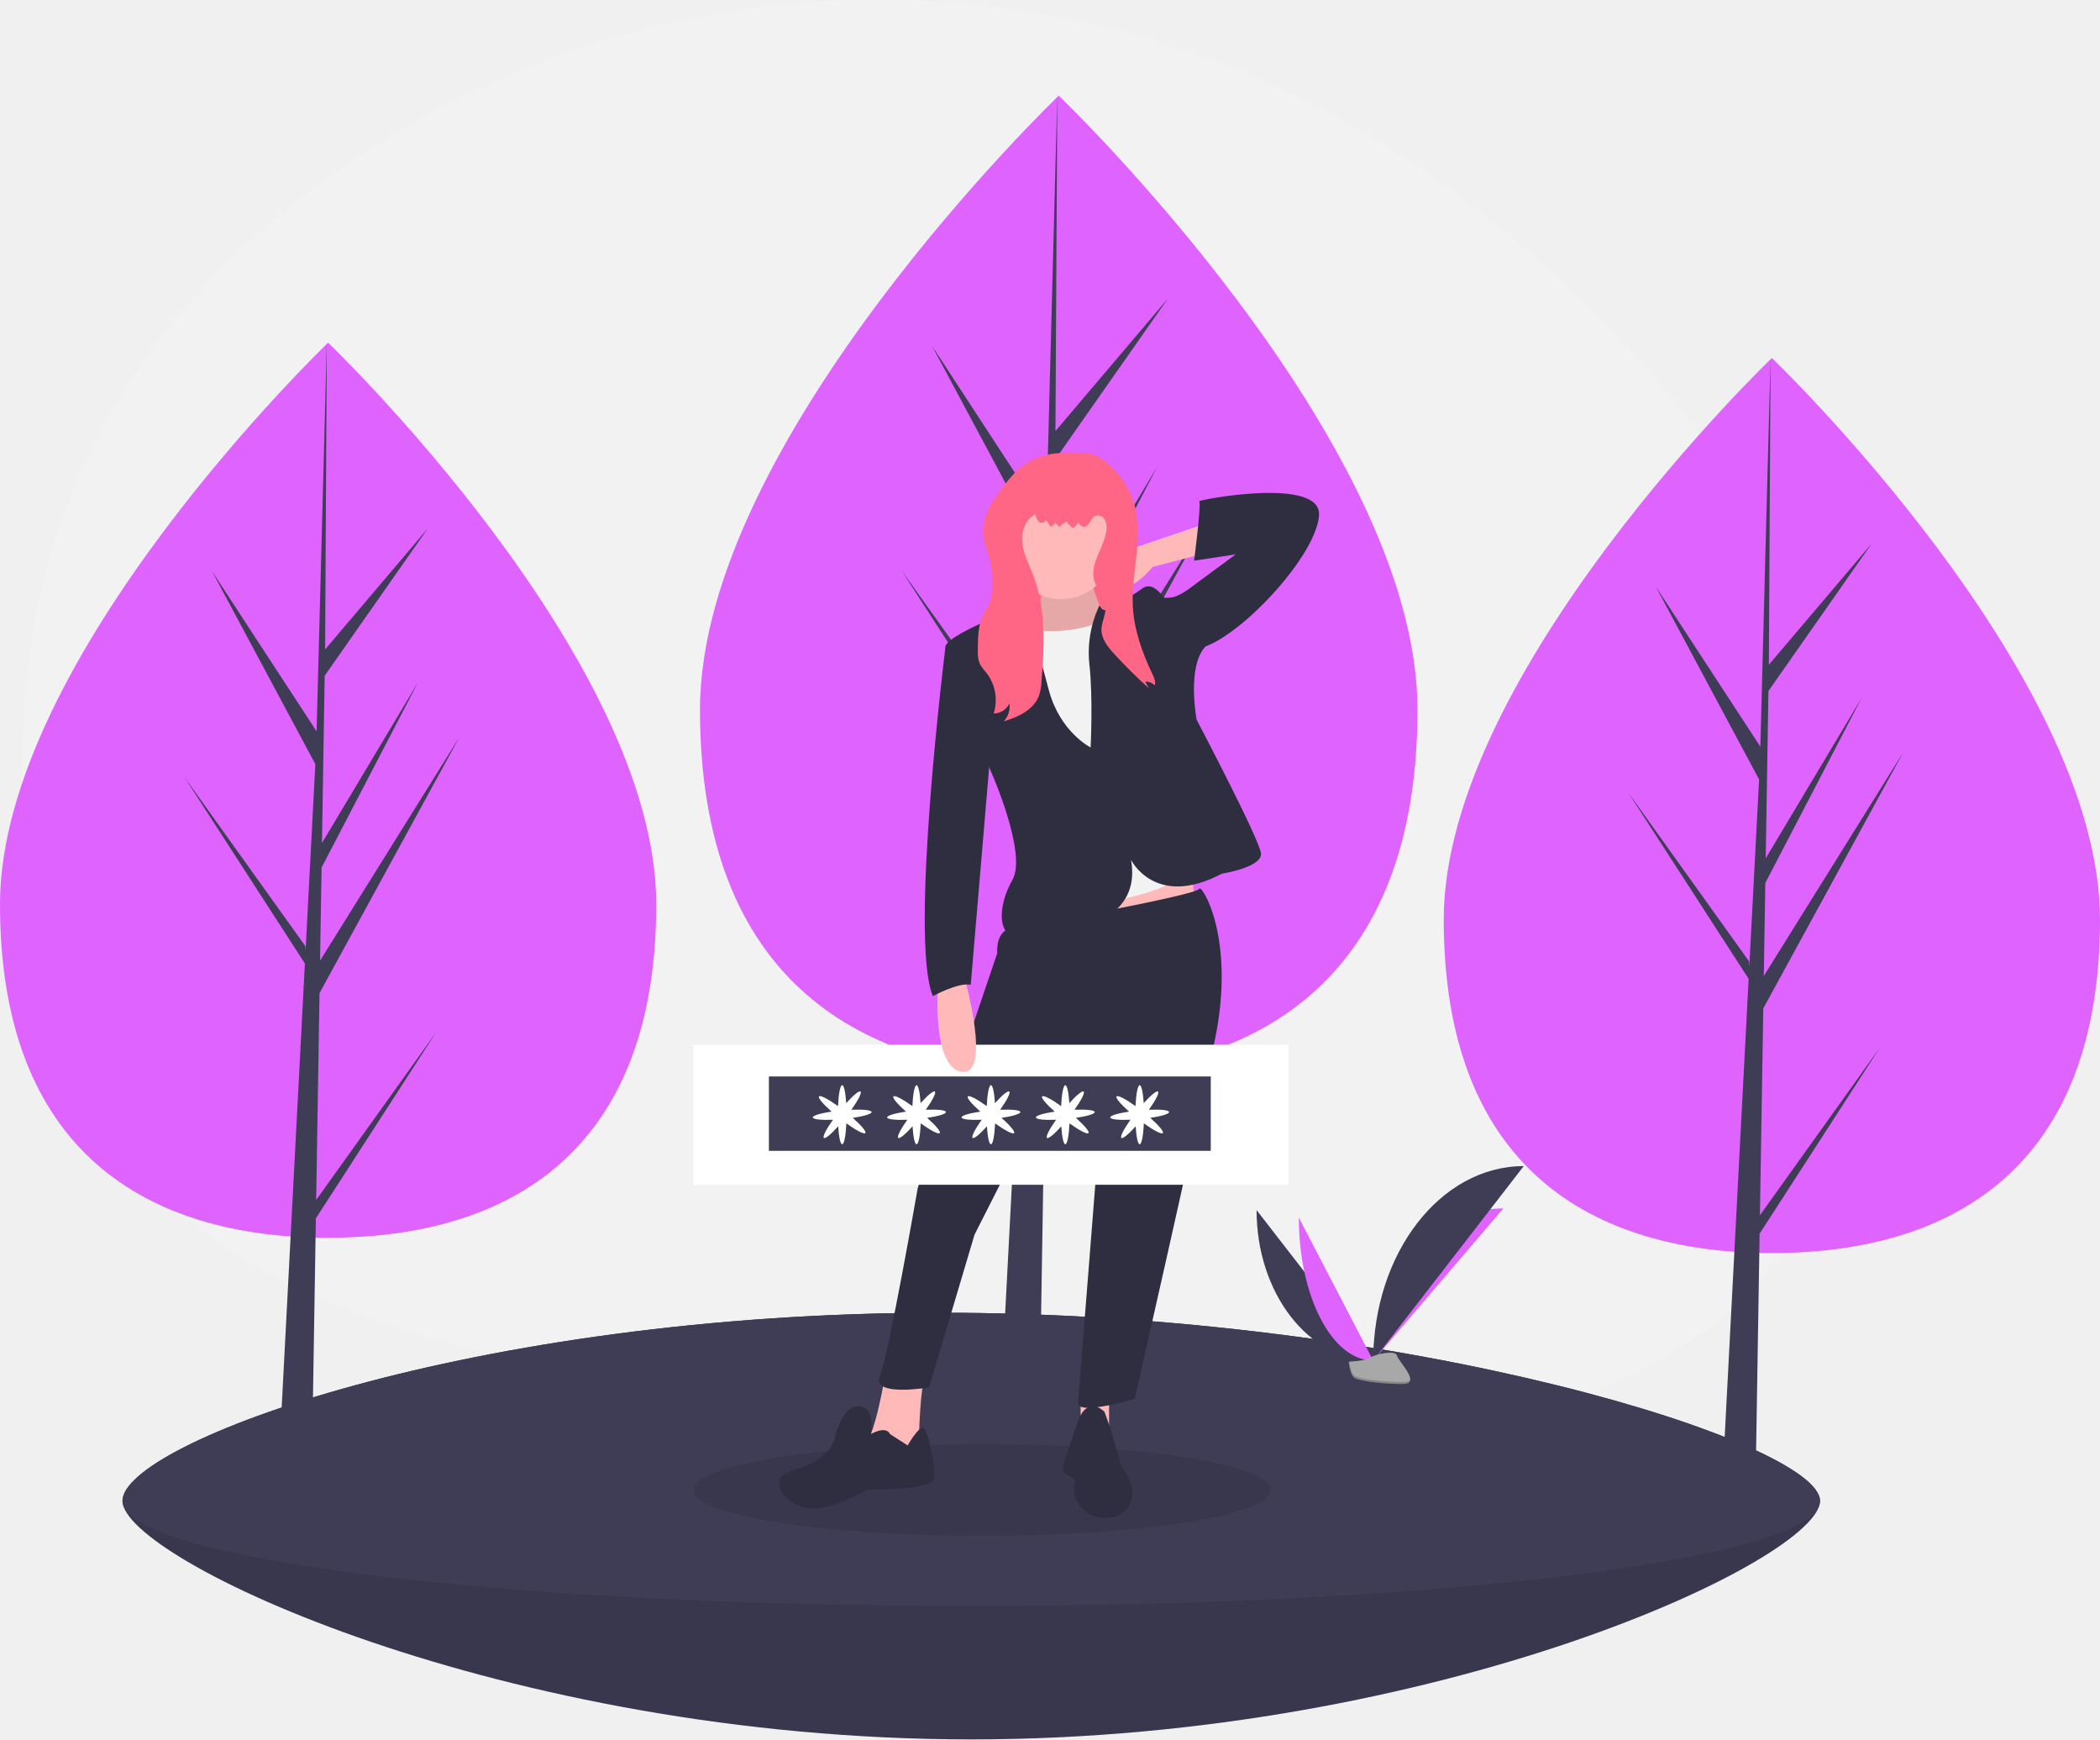
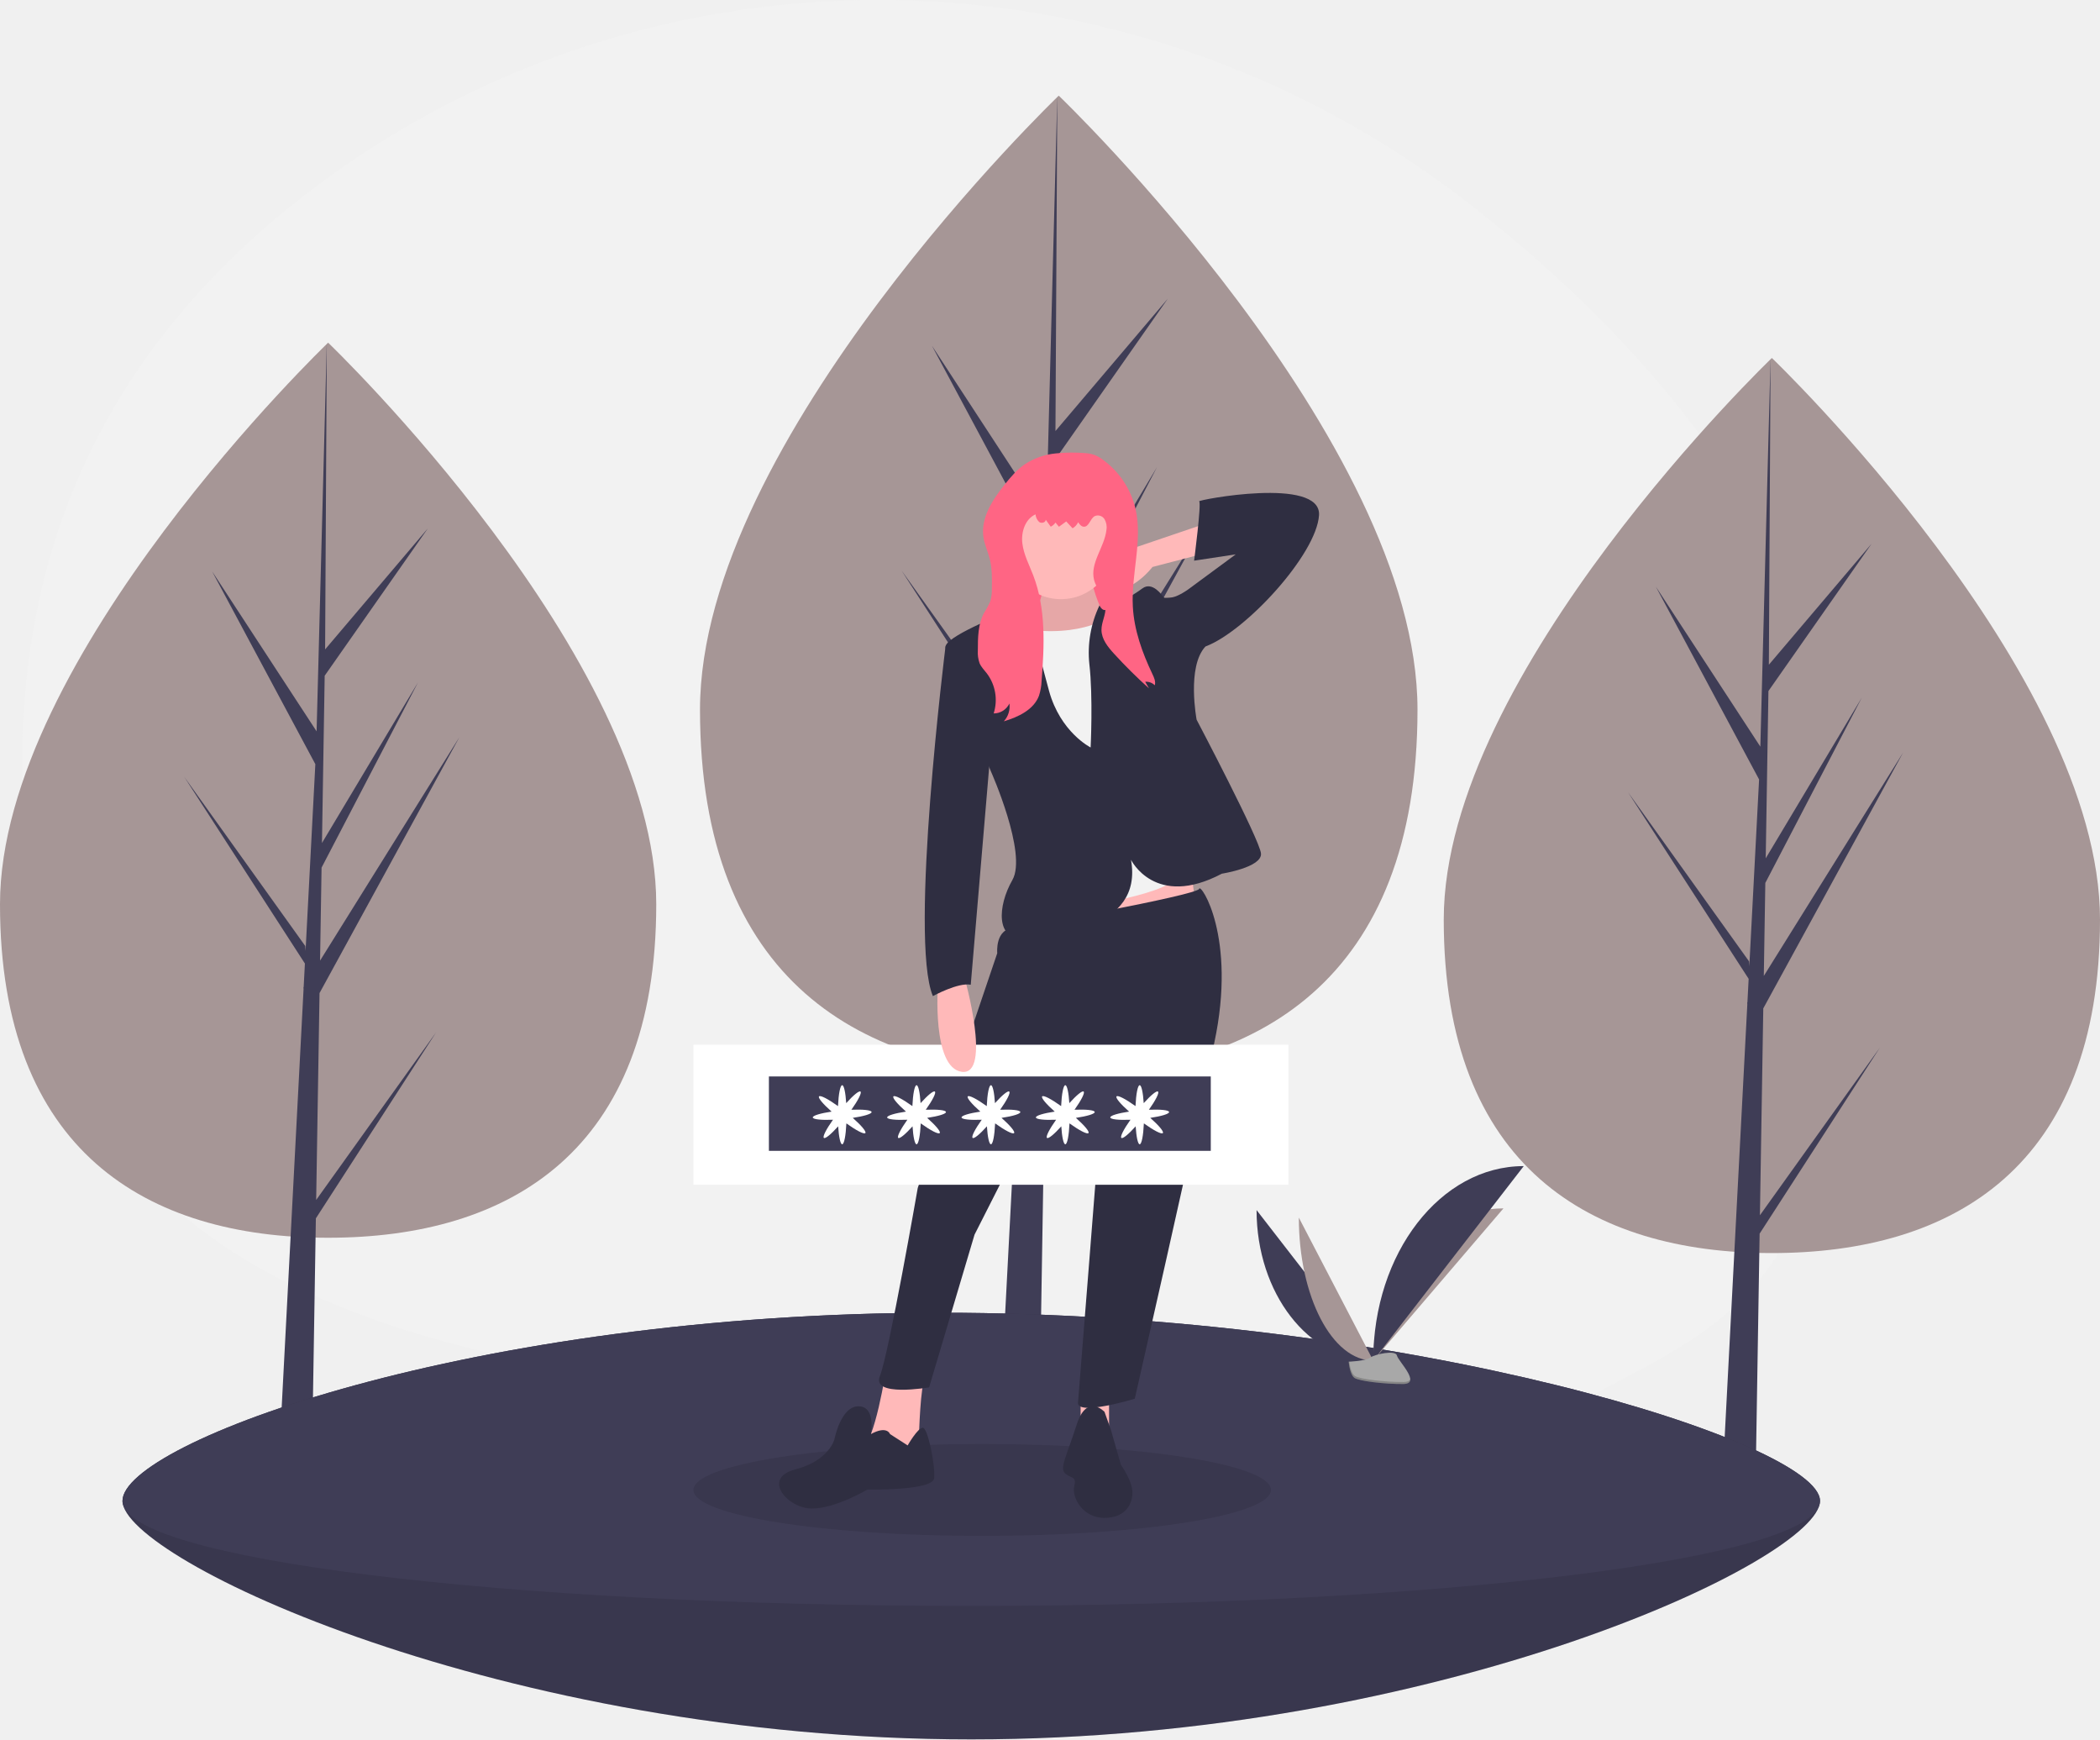
<svg xmlns="http://www.w3.org/2000/svg" id="f7dcc58f-beb5-4050-9d04-9a029c12a87b" data-name="Layer 1" width="960" height="794.981" viewBox="0 0 960 794.981">
  <path d="M968.81,506.952c-5.27,45.15-16.22,81.4-31.25,110.31-20,38.52-54.21,54.04-84.77,70.28a193.277,193.277,0,0,1-27.46,11.94c-55.61,19.3-117.85,14.18-166.74,3.99a657.297,657.297,0,0,0-104.09-13.16q-14.97-.675-29.97-.67c-15.42.02-293.07,5.29-360.67-131.57-16.69-33.76-28.13-75-32.24-125.27-11.63-142.12,52.29-235.46,134.74-296.47,155.97-115.41,369.76-110.57,523.43,7.88C892.15,223.112,987.99,342.522,968.81,506.952Z" transform="translate(-120 -52.50941)" fill="#f2f2f2" />
-   <path d="M420,465.807c0,112.967-67.157,152.411-150,152.411s-150-39.444-150-152.411S270,209.127,270,209.127,420,352.839,420,465.807Z" transform="translate(-120 -52.50941)" fill="#df63ff" />
+   <path d="M420,465.807c0,112.967-67.157,152.411-150,152.411s-150-39.444-150-152.411S270,209.127,270,209.127,420,352.839,420,465.807Z" transform="translate(-120 -52.50941)" fill="#a69696" />
  <polygon points="144.536 548.428 146.072 453.884 210.006 336.921 146.313 439.053 147.003 396.543 191.066 311.921 147.186 385.293 147.186 385.293 148.428 308.836 195.612 241.466 148.623 296.813 149.399 156.618 144.522 342.211 144.923 334.555 96.951 261.126 144.154 349.252 139.684 434.642 139.551 432.375 84.248 355.102 139.383 440.382 138.824 451.061 138.724 451.221 138.77 452.098 127.43 668.739 142.581 668.739 144.399 556.84 199.399 471.769 144.536 548.428" fill="#3f3d56" />
-   <path d="M1080,472.807c0,112.967-67.157,152.411-150,152.411s-150-39.444-150-152.411S930,216.127,930,216.127,1080,359.839,1080,472.807Z" transform="translate(-120 -52.50941)" fill="#df63ff" />
+   <path d="M1080,472.807c0,112.967-67.157,152.411-150,152.411s-150-39.444-150-152.411S930,216.127,930,216.127,1080,359.839,1080,472.807Z" transform="translate(-120 -52.50941)" fill="#a69696" />
  <polygon points="804.536 555.428 806.072 460.884 870.006 343.921 806.313 446.053 807.003 403.543 851.066 318.921 807.186 392.293 807.186 392.293 808.428 315.836 855.612 248.466 808.623 303.813 809.399 163.618 804.522 349.211 804.923 341.555 756.951 268.126 804.154 356.252 799.684 441.642 799.551 439.375 744.248 362.102 799.383 447.382 798.824 458.061 798.724 458.221 798.77 459.098 787.43 675.739 802.581 675.739 804.399 563.84 859.399 478.769 804.536 555.428" fill="#3f3d56" />
-   <path d="M768,376.864c0,123.511-73.425,166.636-164,166.636S440,500.375,440,376.864,604,96.228,604,96.228,768,253.353,768,376.864Z" transform="translate(-120 -52.50941)" fill="#df63ff" />
+   <path d="M768,376.864c0,123.511-73.425,166.636-164,166.636S440,500.375,440,376.864,604,96.228,604,96.228,768,253.353,768,376.864Z" transform="translate(-120 -52.50941)" fill="#a69696" />
  <polygon points="478.026 472.098 479.705 368.73 549.606 240.85 479.969 352.515 480.724 306.037 528.899 213.517 480.923 293.737 480.923 293.737 482.281 210.144 533.869 136.486 482.495 196.999 483.343 43.719 478.011 246.634 478.449 238.263 426 157.981 477.608 254.332 472.721 347.692 472.576 345.213 412.111 260.729 472.393 353.968 471.781 365.643 471.672 365.819 471.722 366.777 459.323 603.638 475.889 603.638 477.876 481.295 538.01 388.284 478.026 472.098" fill="#3f3d56" />
  <path d="M952,738.491c0,26.51-173.714,109-388,109s-388-82.49-388-109,159.714-86,374-86S952,711.981,952,738.491Z" transform="translate(-120 -52.50941)" fill="#3f3d56" />
  <path d="M952,738.491c0,26.51-173.714,109-388,109s-388-82.49-388-109,159.714-86,374-86S952,711.981,952,738.491Z" transform="translate(-120 -52.50941)" opacity="0.1" />
  <path d="M952,738.491c0,26.51-173.714,48-388,48s-388-21.49-388-48,159.714-86,374-86S952,711.981,952,738.491Z" transform="translate(-120 -52.50941)" fill="#3f3d56" />
  <path d="M694.429,605.571c0,38.029,23.857,68.802,53.341,68.802" transform="translate(-120 -52.50941)" fill="#3f3d56" />
-   <path d="M747.769,674.373c0-38.456,26.623-69.575,59.525-69.575" transform="translate(-120 -52.50941)" fill="#df63ff" />
-   <path d="M713.755,609.019c0,36.124,15.213,65.354,34.014,65.354" transform="translate(-120 -52.50941)" fill="#df63ff" />
+   <path d="M747.769,674.373c0-38.456,26.623-69.575,59.525-69.575" transform="translate(-120 -52.50941)" fill="#a69696" />
+   <path d="M713.755,609.019c0,36.124,15.213,65.354,34.014,65.354" transform="translate(-120 -52.50941)" fill="#a69696" />
  <path d="M747.769,674.373c0-49.139,30.773-88.901,68.802-88.901" transform="translate(-120 -52.50941)" fill="#3f3d56" />
  <path d="M736.548,674.858s7.565-.233,9.844-1.856,11.636-3.562,12.202-.958,11.368,12.949,2.828,13.018-19.844-1.33-22.119-2.716S736.548,674.858,736.548,674.858Z" transform="translate(-120 -52.50941)" fill="#a8a8a8" />
  <path d="M761.574,684.155c-8.54.069-19.844-1.33-22.119-2.716-1.733-1.056-2.423-4.843-2.654-6.59-.16.007-.253.01-.253.01s.479,6.101,2.755,7.487,13.579,2.785,22.119,2.716c2.465-.02,3.317-.897,3.27-2.196C764.349,683.65,763.409,684.14,761.574,684.155Z" transform="translate(-120 -52.50941)" opacity="0.2" />
  <ellipse cx="449" cy="680.981" rx="132" ry="21" opacity="0.1" />
  <rect x="494" y="633.981" width="13" height="30" fill="#ffb9b9" />
  <rect x="458" y="228.981" width="50" height="90" fill="#ff6584" />
  <polygon points="544.721 399.312 546.451 413.157 500.88 427.001 495.111 401.62 544.721 399.312" fill="#ffb9b9" />
  <path d="M597.229,318.569s-1.154,10.383-3.461,10.383-10.383,4.038-10.383,4.038l-2.307,10.96,16.152,9.807,26.535-2.884,7.499-11.537-7.499-7.499s-6.345-13.844-4.038-16.729S597.229,318.569,597.229,318.569Z" transform="translate(-120 -52.50941)" fill="#ffb9b9" />
  <path d="M597.229,318.569s-1.154,10.383-3.461,10.383-10.383,4.038-10.383,4.038l-2.307,10.96,16.152,9.807,26.535-2.884,7.499-11.537-7.499-7.499s-6.345-13.844-4.038-16.729S597.229,318.569,597.229,318.569Z" transform="translate(-120 -52.50941)" opacity="0.1" />
  <path d="M525.122,677.948s-5.192,34.611-11.537,36.919,24.228,6.345,24.228,6.345l2.307-12.691s.577-23.074,2.884-26.535S525.122,677.948,525.122,677.948Z" transform="translate(-120 -52.50941)" fill="#ffb9b9" />
  <path d="M583.961,476.627s83.644-14.998,84.221-17.882,17.306,21.92,6.922,70.376S638.762,691.793,638.762,691.793s-26.535,8.076-25.958,1.731,9.23-116.524,9.23-116.524L616.265,530.274l-9.807,5.769L565.502,616.802,544.735,686.601s-26.535,4.615-22.497-5.192,17.306-85.951,17.306-85.951l36.342-107.295S574.731,476.627,583.961,476.627Z" transform="translate(-120 -52.50941)" fill="#2f2e41" />
  <circle cx="485.016" cy="249.619" r="24.228" fill="#ffb9b9" />
  <path d="M630.109,332.413s-11.537,10.96-38.649,8.076,7.499,61.723,7.499,61.723L609.919,467.397s48.456-5.769,50.186-16.729S630.109,332.413,630.109,332.413Z" transform="translate(-120 -52.50941)" fill="#f2f2f2" />
  <path d="M618.572,394.137s-13.844-6.922-19.036-25.958-9.807-38.649-12.691-38.072c-2.435.487-25.021,9.199-32.341,15.024-1.35,1.074-2.18,2.05-2.27,2.858-.577,5.192,20.767,57.108,20.767,57.108s16.729,37.495,9.807,49.609-7.499,27.689,5.192,26.535,54.801-3.461,49.033-35.765c0,0,10.96,22.497,41.533,6.345,0,0,18.459-2.884,17.882-9.23S667.028,381.446,667.028,381.446s-4.615-24.228,4.038-33.458l-19.613-23.074s-4.615-6.922-9.23-3.461-14.998,9.23-16.729,9.807-2.868-2.073-2.868-2.073a50.154,50.154,0,0,0-4.631,26.878C619.726,371.062,618.572,394.137,618.572,394.137Z" transform="translate(-120 -52.50941)" fill="#2f2e41" />
  <path d="M526.853,707.945s-1.288-4.038-8.72,0c0,0,2.375-12.691-5.701-12.691S501.471,710.252,501.471,710.252s-2.307,9.807-17.882,13.844-3.461,17.882,7.499,17.882,25.382-8.653,25.382-8.653,29.996.577,30.573-5.192-2.884-23.074-5.192-23.074-6.922,8.076-6.922,8.076Z" transform="translate(-120 -52.50941)" fill="#2f2e41" />
  <path d="M624.918,697.793s-8.076-8.653-12.691,5.769-8.076,20.19-5.192,22.497,5.192,1.154,4.038,5.769,3.461,14.421,13.844,14.421,13.268-7.499,12.691-12.691-5.192-11.537-5.192-11.537l-4.615-16.152Z" transform="translate(-120 -52.50941)" fill="#2f2e41" />
  <path d="M670.489,292.033l-30.573,10.383s-27.689,16.152-15.575,19.613,22.497-10.383,22.497-10.383l26.535-6.922Z" transform="translate(-120 -52.50941)" fill="#ffb9b9" />
  <path d="M588.532,264.663c-3.63,2.487-6.52,5.893-9.267,9.329-5.583,6.983-11.052,15.323-9.677,24.157.522,3.355,2.014,6.478,2.853,9.768,1.133,4.44,1.058,9.087.977,13.669a18.459,18.459,0,0,1-.715,5.764,37.991,37.991,0,0,1-2.842,5.254c-2.778,5.175-2.846,11.323-2.849,17.197a14.666,14.666,0,0,0,.791,5.832c.759,1.766,2.171,3.151,3.342,4.675a20.165,20.165,0,0,1,3.108,18.269,7.914,7.914,0,0,0,7.19-4.534,10.024,10.024,0,0,1-2.563,8.152c6.603-1.962,13.682-5.271,16.092-11.724a24.847,24.847,0,0,0,1.185-6.776c1.282-16.188,2.014-32.981-3.791-48.146-1.857-4.852-4.385-9.548-5.008-14.706s1.281-11.118,6.019-13.248a5.464,5.464,0,0,0,1.65,3.476c1.055.783,3.005.292,3.024-1.022l2.289,3.187a5.592,5.592,0,0,0,2.174-1.896l1.569,1.921,3.337-2.428,2.898,3.125a6.166,6.166,0,0,0,2.544-2.769c.623.931,1.394,1.955,2.51,2.056,2.43.22,2.932-3.637,5.055-4.84a3.583,3.583,0,0,1,4.472,1.355,7.299,7.299,0,0,1,.9,4.943c-.879,7.932-7.647,15.17-5.64,22.894,1.128,4.343,4.929,7.826,5.215,12.305.229,3.579-1.875,6.965-1.843,10.551.038,4.203,2.941,7.772,5.776,10.875q7.568,8.284,15.931,15.792l-1.722-3.013a5.592,5.592,0,0,1,4.386,1.613c.495-1.732-.326-3.537-1.1-5.163-4.638-9.739-8.382-20.108-8.941-30.88-.777-14.973,4.606-30.18,1.194-44.78a38.655,38.655,0,0,0-13.029-20.828c-3.156-2.598-5.548-4.154-9.635-4.44a72.721,72.721,0,0,0-13.725.108A31.418,31.418,0,0,0,588.532,264.663Z" transform="translate(-120 -52.50941)" fill="#ff6584" />
  <path d="M646.838,325.491s6.345.577,9.23,0,6.922-3.461,6.922-3.461l21.92-16.152-19.036,2.884s3.461-26.535,2.307-27.112,55.955-11.537,54.801,6.345-33.458,53.071-51.917,59.993L658.952,349.719Z" transform="translate(-120 -52.50941)" fill="#2f2e41" />
  <rect x="317" y="477.491" width="272" height="64" fill="#fff" />
  <rect x="351.5" y="491.991" width="202" height="34" fill="#3f3d56" />
  <path d="M518.442,560.754c-.081-.872-3.937-1.26-9.228-1.042,3.066-4.317,4.842-7.762,4.155-8.305-.648-.512-3.3,1.701-6.529,5.296C506.535,551.881,505.826,548.5,505,548.5c-.901,0-1.662,4.023-1.913,9.551-4.493-3.231-8.122-5.128-8.68-4.421-.533.675,1.895,3.526,5.756,6.936-5.095.756-8.685,1.823-8.605,2.679.081.872,3.937,1.26,9.228,1.042-3.066,4.317-4.842,7.762-4.155,8.305.648.512,3.3-1.701,6.529-5.296C503.465,572.119,504.174,575.5,505,575.5c.901,0,1.662-4.023,1.913-9.551,4.493,3.231,8.122,5.128,8.68,4.421.533-.675-1.895-3.526-5.756-6.936C514.932,562.677,518.522,561.61,518.442,560.754Z" transform="translate(-120 -52.50941)" fill="#fff" />
  <path d="M552.442,560.754c-.081-.872-3.937-1.26-9.228-1.042,3.066-4.317,4.842-7.762,4.155-8.305-.648-.512-3.3,1.701-6.529,5.296C540.535,551.881,539.826,548.5,539,548.5c-.901,0-1.662,4.023-1.913,9.551-4.493-3.231-8.122-5.128-8.68-4.421-.533.675,1.895,3.526,5.756,6.936-5.095.756-8.685,1.823-8.605,2.679.081.872,3.937,1.26,9.228,1.042-3.066,4.317-4.842,7.762-4.155,8.305.648.512,3.3-1.701,6.529-5.296C537.465,572.119,538.174,575.5,539,575.5c.901,0,1.662-4.023,1.913-9.551,4.493,3.231,8.122,5.128,8.68,4.421.533-.675-1.895-3.526-5.756-6.936C548.932,562.677,552.522,561.61,552.442,560.754Z" transform="translate(-120 -52.50941)" fill="#fff" />
  <path d="M586.442,560.754c-.081-.872-3.937-1.26-9.228-1.042,3.066-4.317,4.842-7.762,4.155-8.305-.648-.512-3.3,1.701-6.529,5.296C574.535,551.881,573.826,548.5,573,548.5c-.901,0-1.662,4.023-1.913,9.551-4.493-3.231-8.122-5.128-8.68-4.421-.533.675,1.895,3.526,5.756,6.936-5.095.756-8.685,1.823-8.605,2.679.081.872,3.937,1.26,9.228,1.042-3.066,4.317-4.842,7.762-4.155,8.305.648.512,3.3-1.701,6.529-5.296C571.465,572.119,572.174,575.5,573,575.5c.901,0,1.662-4.023,1.913-9.551,4.493,3.231,8.122,5.128,8.68,4.421.533-.675-1.895-3.526-5.756-6.936C582.932,562.677,586.522,561.61,586.442,560.754Z" transform="translate(-120 -52.50941)" fill="#fff" />
  <path d="M620.442,560.754c-.081-.872-3.937-1.26-9.228-1.042,3.066-4.317,4.842-7.762,4.155-8.305-.648-.512-3.3,1.701-6.529,5.296C608.535,551.881,607.826,548.5,607,548.5c-.901,0-1.662,4.023-1.913,9.551-4.493-3.231-8.122-5.128-8.68-4.421-.533.675,1.895,3.526,5.756,6.936-5.095.756-8.685,1.823-8.605,2.679.081.872,3.937,1.26,9.228,1.042-3.066,4.317-4.842,7.762-4.155,8.305.648.512,3.3-1.701,6.529-5.296C605.465,572.119,606.174,575.5,607,575.5c.901,0,1.662-4.023,1.913-9.551,4.493,3.231,8.122,5.128,8.68,4.421.533-.675-1.895-3.526-5.756-6.936C616.932,562.677,620.522,561.61,620.442,560.754Z" transform="translate(-120 -52.50941)" fill="#fff" />
  <path d="M654.442,560.754c-.081-.872-3.937-1.26-9.228-1.042,3.066-4.317,4.842-7.762,4.155-8.305-.648-.512-3.3,1.701-6.529,5.296C642.535,551.881,641.826,548.5,641,548.5c-.901,0-1.662,4.023-1.913,9.551-4.493-3.231-8.122-5.128-8.68-4.421-.533.675,1.895,3.526,5.756,6.936-5.095.756-8.685,1.823-8.605,2.679.081.872,3.937,1.26,9.228,1.042-3.066,4.317-4.842,7.762-4.155,8.305.648.512,3.3-1.701,6.529-5.296C639.465,572.119,640.174,575.5,641,575.5c.901,0,1.662-4.023,1.913-9.551,4.493,3.231,8.122,5.128,8.68,4.421.533-.675-1.895-3.526-5.756-6.936C650.932,562.677,654.522,561.61,654.442,560.754Z" transform="translate(-120 -52.50941)" fill="#fff" />
  <path d="M548.773,502.585s-2.884,38.072,10.96,39.803,1.154-43.264,1.154-43.264Z" transform="translate(-120 -52.50941)" fill="#ffb9b9" />
  <path d="M556.272,346.835l-4.038,1.154s-16.729,133.83-5.769,159.788c0,0,11.537-6.345,17.306-5.192l9.23-109.025Z" transform="translate(-120 -52.50941)" fill="#2f2e41" />
</svg>
